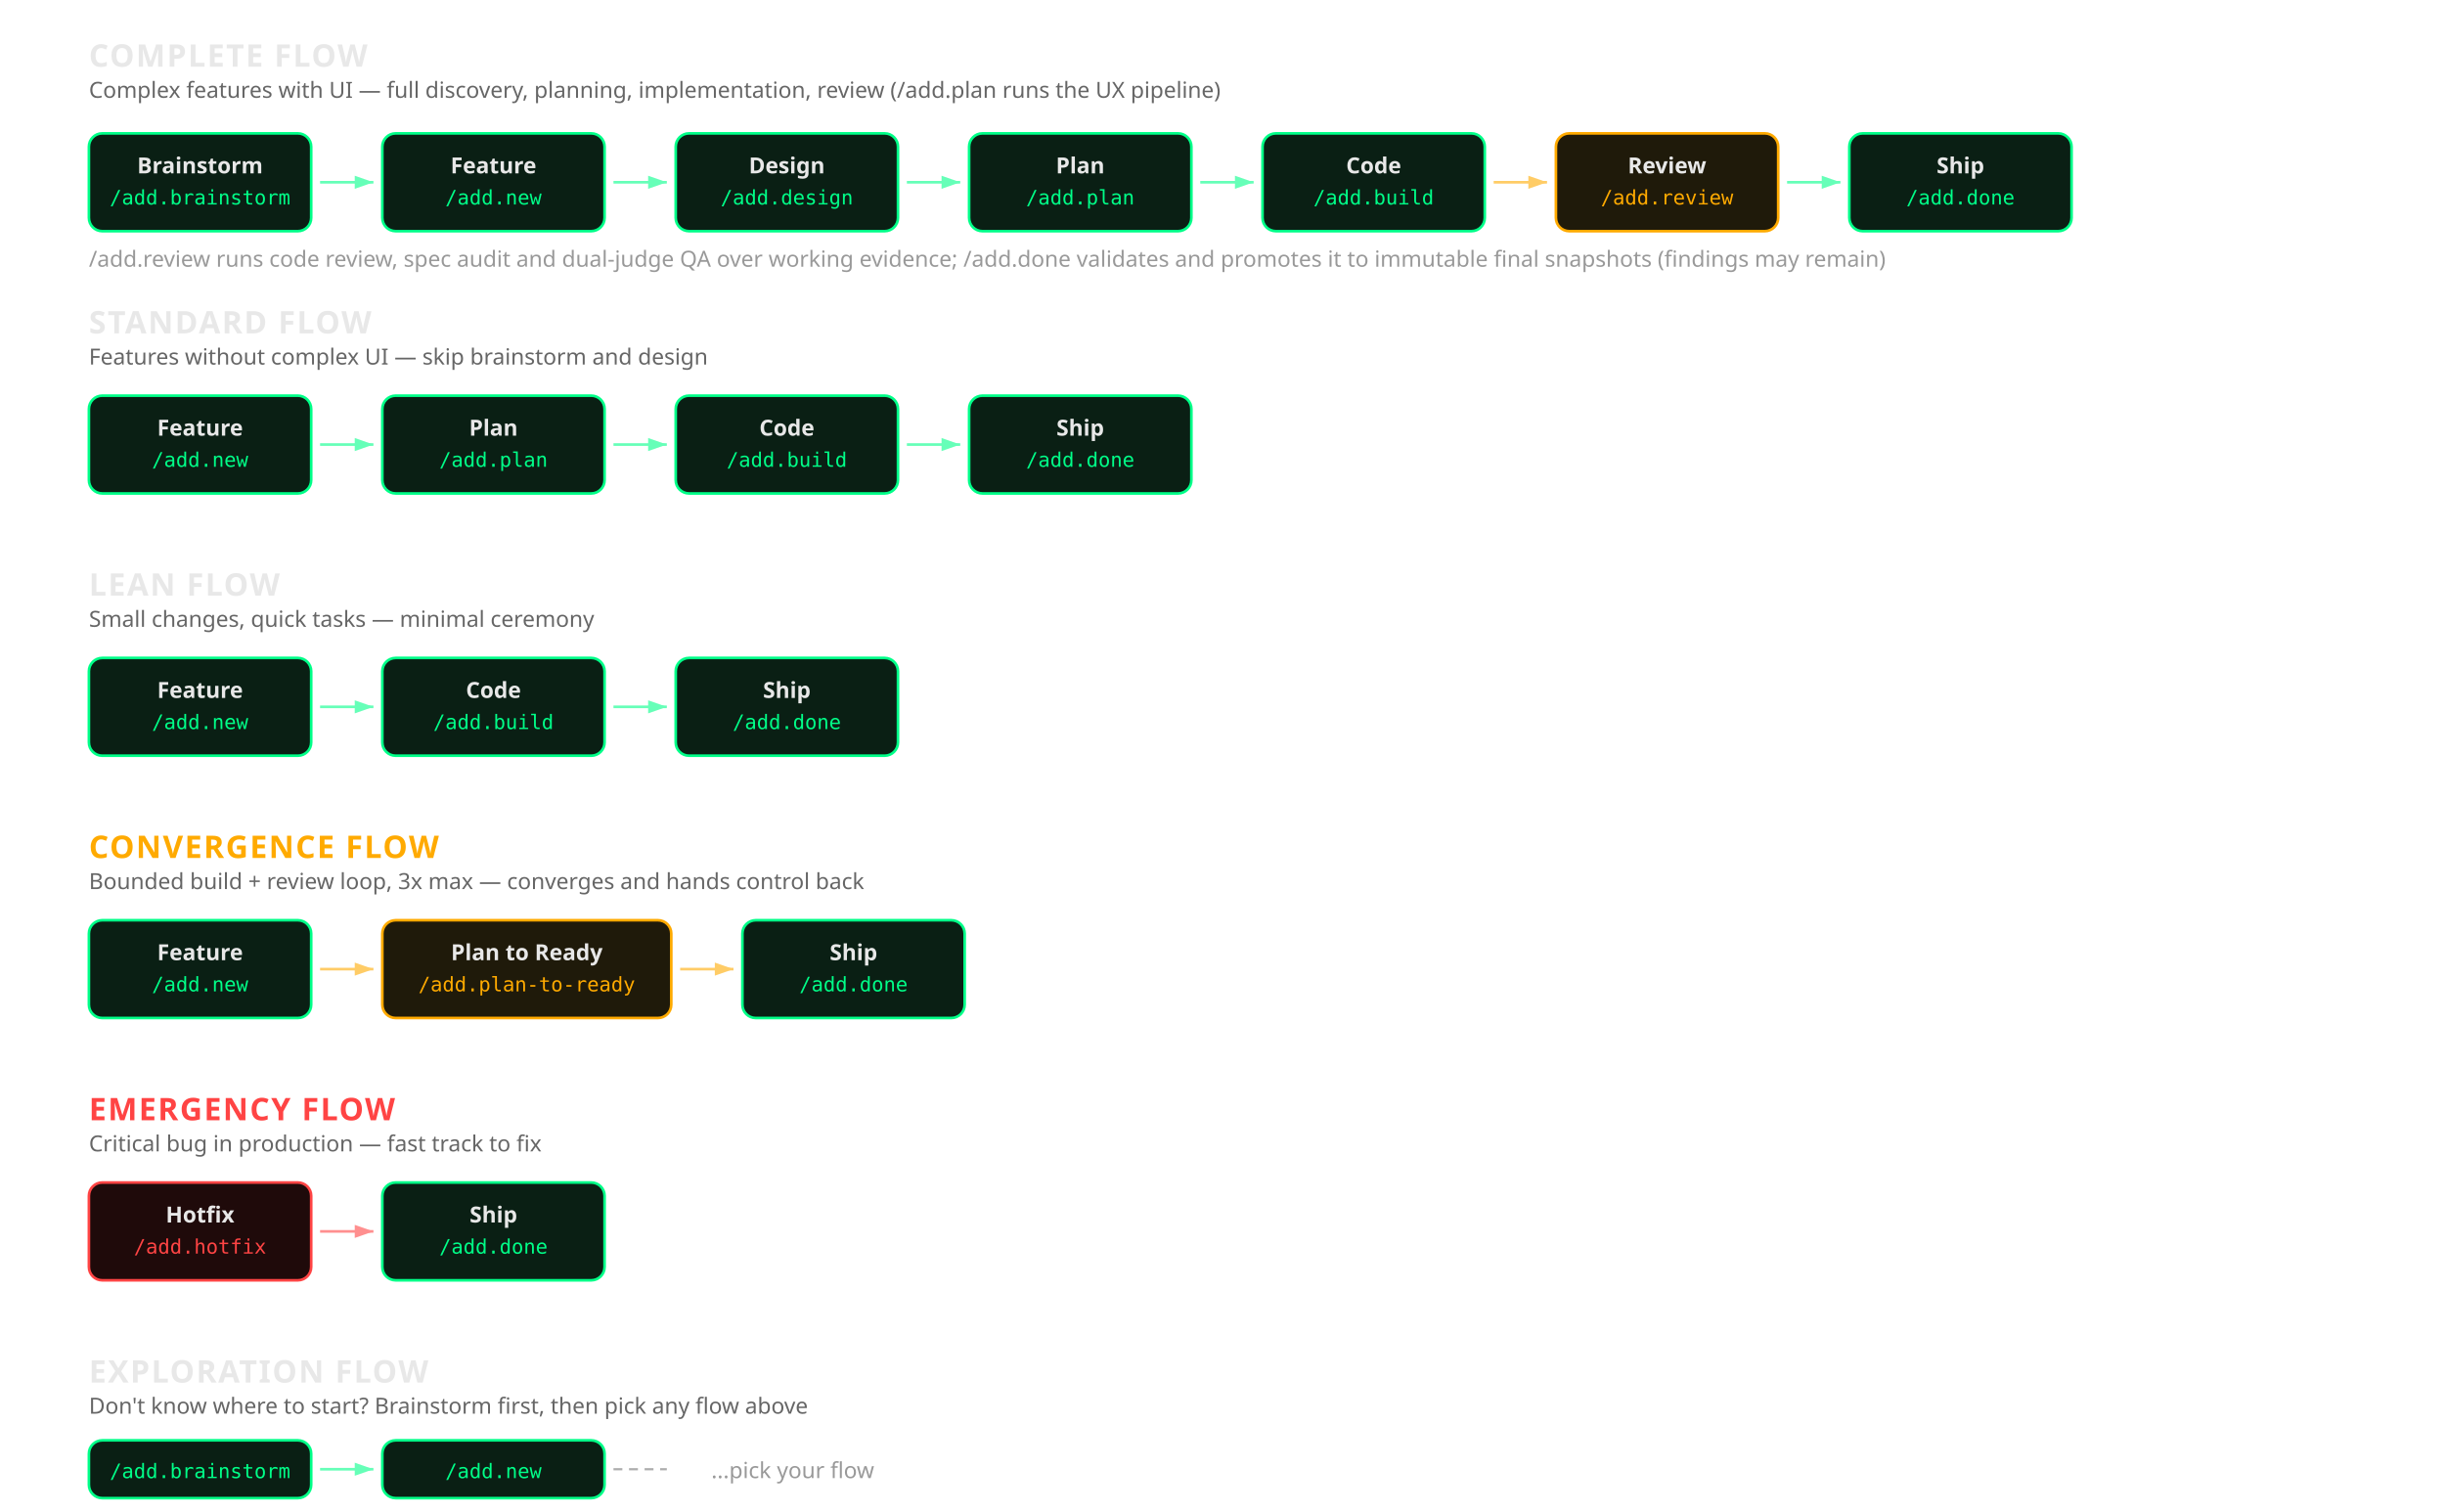
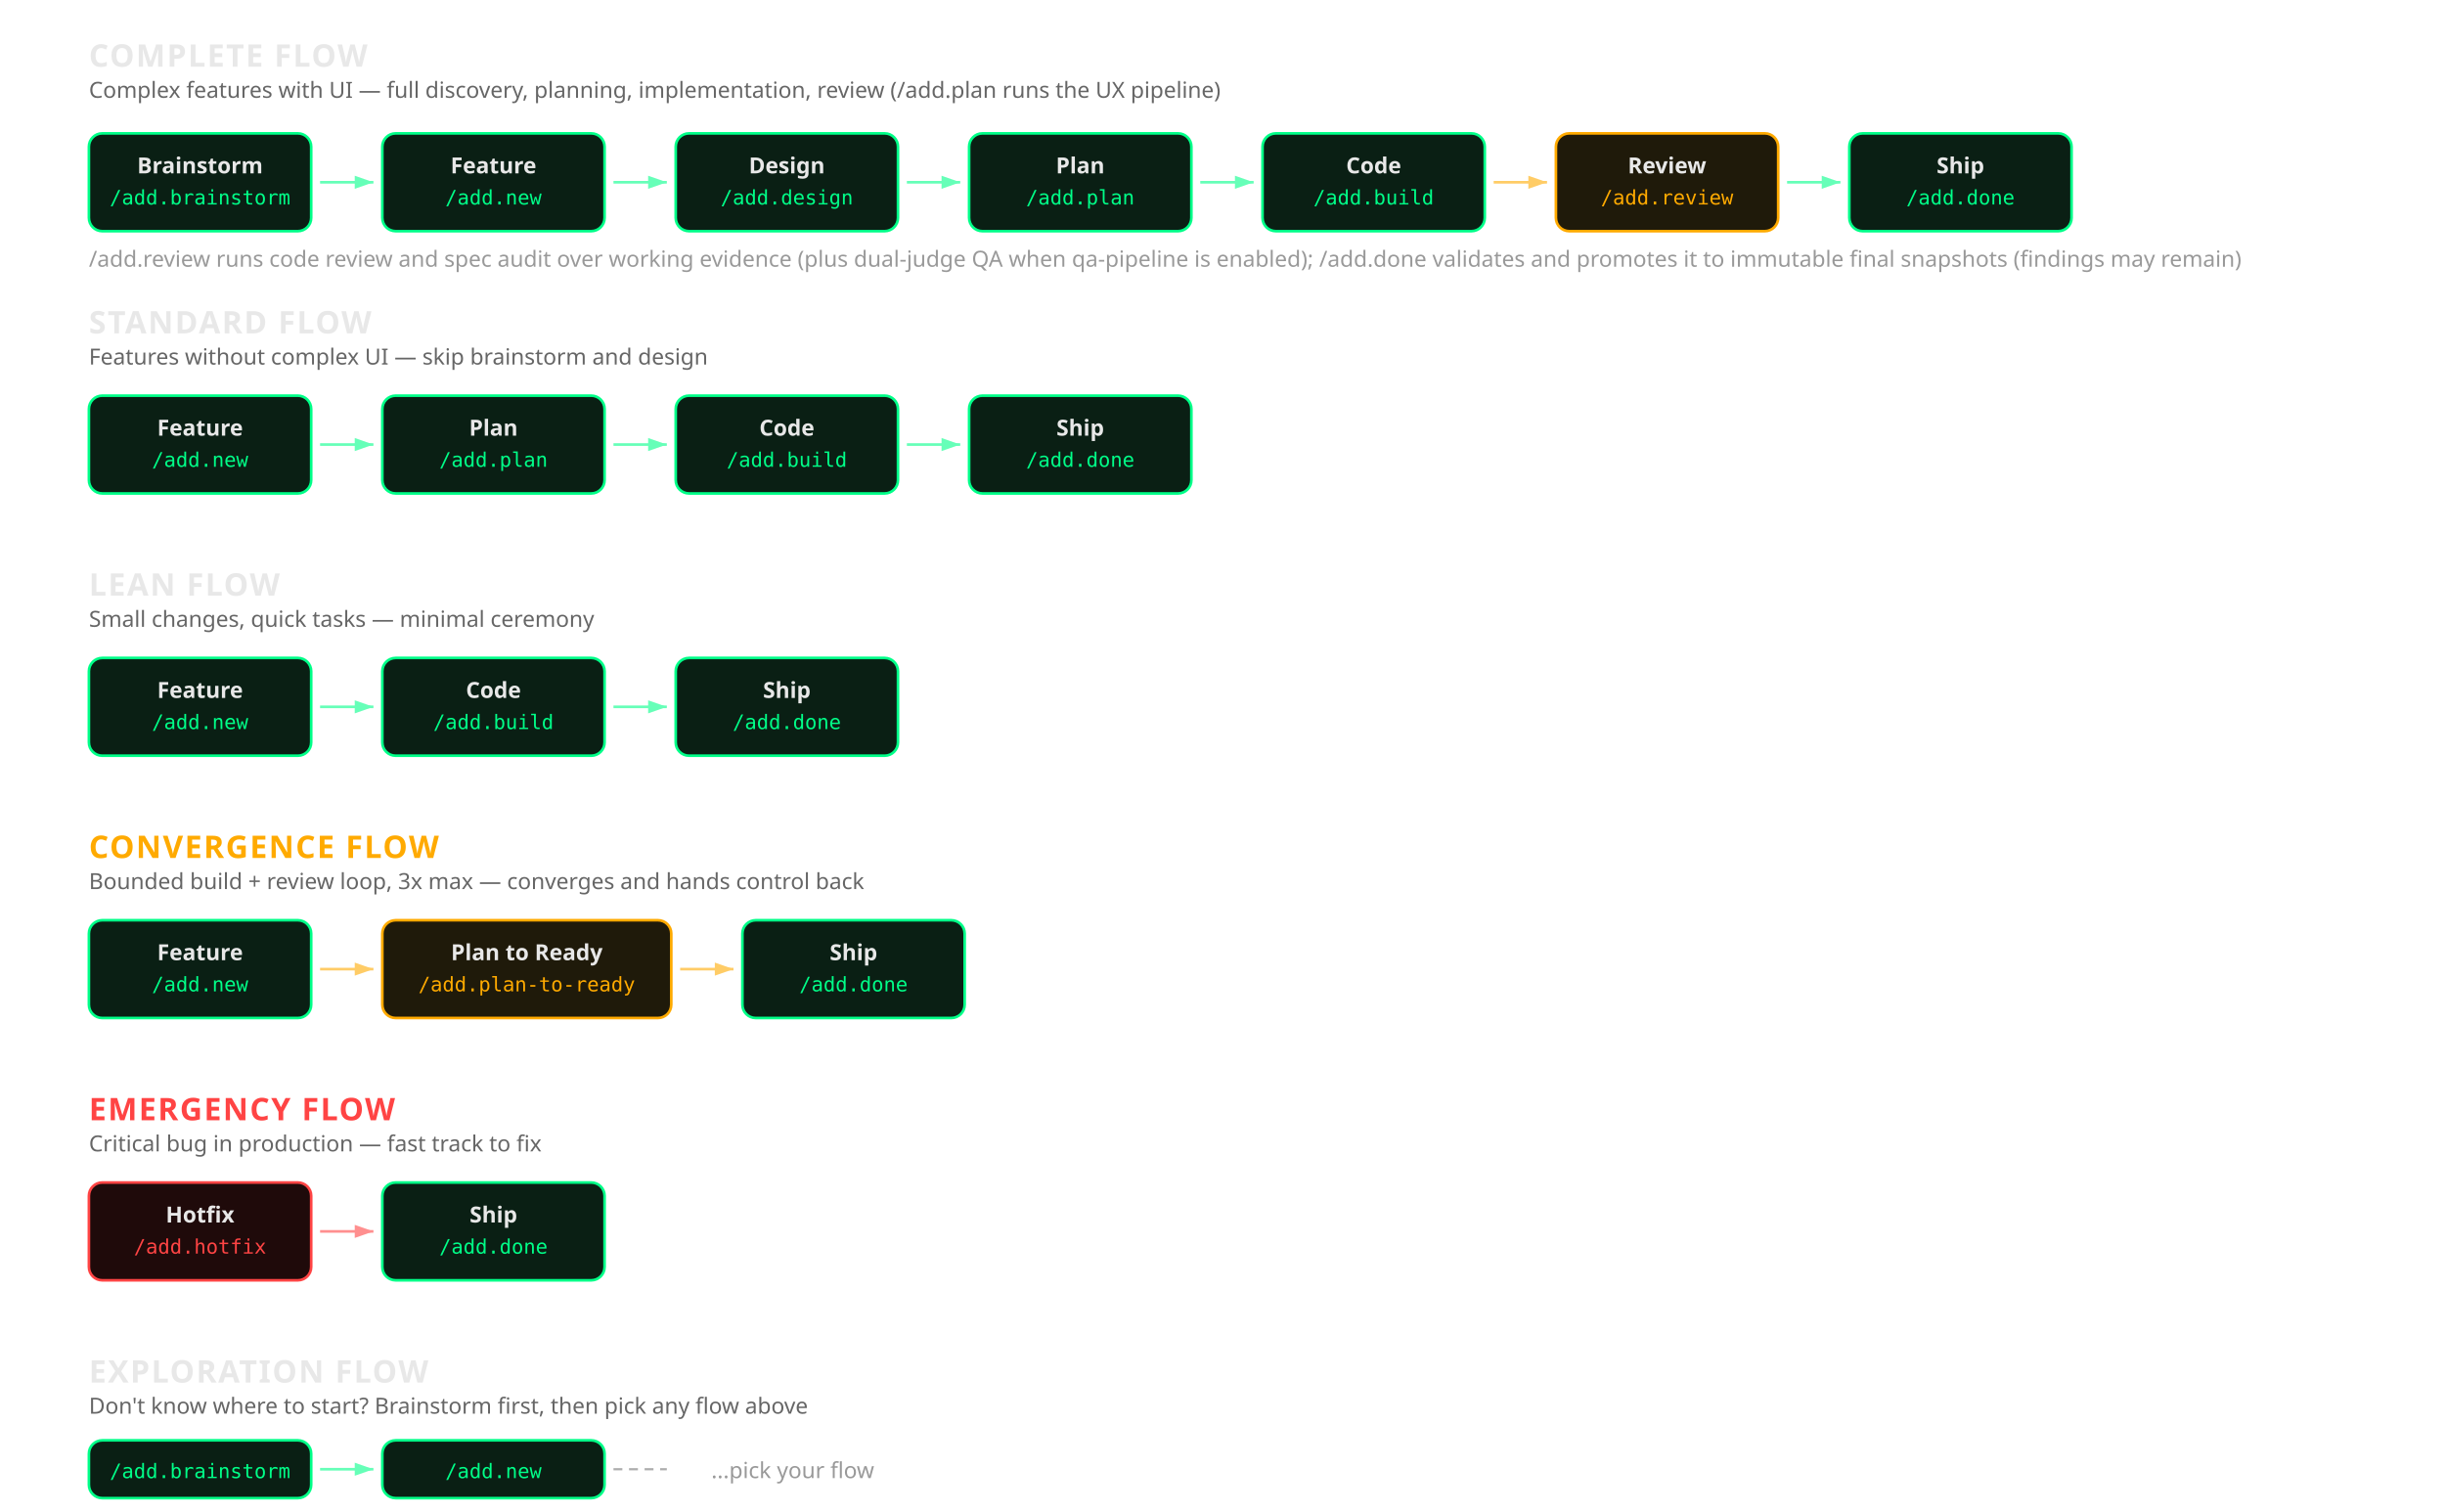
<svg xmlns="http://www.w3.org/2000/svg" viewBox="0 0 1100 680" fill="none">
  <style>
    .title { fill: #e8e8e8; font-family: 'Syne', sans-serif; font-size: 11px; font-weight: 700; }
    .cmd { fill: #00ff88; font-family: 'JetBrains Mono', monospace; font-size: 9px; }
    .desc { fill: #666; font-family: 'Outfit', sans-serif; font-size: 9px; }
    .node { fill: #111; stroke: #222; stroke-width: 1.2; }
    .node-on { fill: #0a1f14; stroke: #00ff88; stroke-width: 1.2; }
    .node-warn { fill: #1f1a0a; stroke: #ffaa00; stroke-width: 1.2; }
    .node-err { fill: #1f0a0a; stroke: #ff4444; stroke-width: 1.2; }
    .ntxt { fill: #e8e8e8; font-family: 'Syne', sans-serif; font-size: 10px; font-weight: 600; }
    .arrow { stroke: #00ff88; stroke-width: 1.2; fill: none; marker-end: url(#ag); opacity: 0.6; }
    .arrow-w { stroke: #ffaa00; stroke-width: 1.2; fill: none; marker-end: url(#aw); opacity: 0.6; }
    .arrow-e { stroke: #ff4444; stroke-width: 1.2; fill: none; marker-end: url(#ae); opacity: 0.6; }
    .arrow-dim { stroke: #333; stroke-width: 1; fill: none; stroke-dasharray: 4 3; opacity: 0.4; }
    .label { fill: #e8e8e8; font-family: 'Syne', sans-serif; font-size: 14px; font-weight: 800; letter-spacing: 0.05em; }
    .sublabel { fill: #666; font-family: 'Outfit', sans-serif; font-size: 10px; }
    .badge { fill: #00ff88; font-family: 'JetBrains Mono', monospace; font-size: 8px; font-weight: 600; }
    .badge-bg { fill: #0a1f14; stroke: #00ff88; stroke-width: 0.8; rx: 4; }
  </style>
  <defs>
    <marker id="ag" viewBox="0 0 10 7" refX="10" refY="3.5" markerWidth="7" markerHeight="5" orient="auto">
      <polygon points="0 0,10 3.5,0 7" fill="#00ff88" />
    </marker>
    <marker id="aw" viewBox="0 0 10 7" refX="10" refY="3.5" markerWidth="7" markerHeight="5" orient="auto">
      <polygon points="0 0,10 3.5,0 7" fill="#ffaa00" />
    </marker>
    <marker id="ae" viewBox="0 0 10 7" refX="10" refY="3.5" markerWidth="7" markerHeight="5" orient="auto">
      <polygon points="0 0,10 3.5,0 7" fill="#ff4444" />
    </marker>
  </defs>
  <text x="40" y="30" class="label">COMPLETE FLOW</text>
  <text x="40" y="44" class="sublabel">Complex features with UI — full discovery, planning, implementation, review (/add.plan runs the UX pipeline)</text>
  <g transform="translate(40, 60)">
    <rect x="0" y="0" width="100" height="44" rx="6" class="node-on" />
    <text x="50" y="18" text-anchor="middle" class="ntxt">Brainstorm</text>
    <text x="50" y="32" text-anchor="middle" class="cmd">/add.brainstorm</text>
  </g>
  <line x1="144" y1="82" x2="168" y2="82" class="arrow" />
  <g transform="translate(172, 60)">
    <rect x="0" y="0" width="100" height="44" rx="6" class="node-on" />
    <text x="50" y="18" text-anchor="middle" class="ntxt">Feature</text>
    <text x="50" y="32" text-anchor="middle" class="cmd">/add.new</text>
  </g>
  <line x1="276" y1="82" x2="300" y2="82" class="arrow" />
  <g transform="translate(304, 60)">
    <rect x="0" y="0" width="100" height="44" rx="6" class="node-on" />
    <text x="50" y="18" text-anchor="middle" class="ntxt">Design</text>
    <text x="50" y="32" text-anchor="middle" class="cmd">/add.design</text>
  </g>
  <line x1="408" y1="82" x2="432" y2="82" class="arrow" />
  <g transform="translate(436, 60)">
    <rect x="0" y="0" width="100" height="44" rx="6" class="node-on" />
    <text x="50" y="18" text-anchor="middle" class="ntxt">Plan</text>
    <text x="50" y="32" text-anchor="middle" class="cmd">/add.plan</text>
  </g>
  <line x1="540" y1="82" x2="564" y2="82" class="arrow" />
  <g transform="translate(568, 60)">
    <rect x="0" y="0" width="100" height="44" rx="6" class="node-on" />
    <text x="50" y="18" text-anchor="middle" class="ntxt">Code</text>
    <text x="50" y="32" text-anchor="middle" class="cmd">/add.build</text>
  </g>
  <line x1="672" y1="82" x2="696" y2="82" class="arrow-w" />
  <g transform="translate(700, 60)">
    <rect x="0" y="0" width="100" height="44" rx="6" class="node-warn" />
    <text x="50" y="18" text-anchor="middle" class="ntxt">Review</text>
    <text x="50" y="32" text-anchor="middle" class="cmd" style="fill:#ffaa00">/add.review</text>
  </g>
  <line x1="804" y1="82" x2="828" y2="82" class="arrow" />
  <g transform="translate(832, 60)">
    <rect x="0" y="0" width="100" height="44" rx="6" class="node-on" />
    <text x="50" y="18" text-anchor="middle" class="ntxt">Ship</text>
    <text x="50" y="32" text-anchor="middle" class="cmd">/add.done</text>
  </g>
-   <text x="40" y="120" class="sublabel" style="fill:#999">/add.review runs code review, spec audit and dual-judge QA over working evidence; /add.done validates and promotes it to immutable final snapshots (findings may remain)</text>
+   <text x="40" y="120" class="sublabel" style="fill:#999">/add.review runs code review and spec audit over working evidence (plus dual-judge QA when qa-pipeline is enabled); /add.done validates and promotes it to immutable final snapshots (findings may remain)</text>
  <text x="40" y="150" class="label">STANDARD FLOW</text>
  <text x="40" y="164" class="sublabel">Features without complex UI — skip brainstorm and design</text>
  <g transform="translate(40, 178)">
    <rect x="0" y="0" width="100" height="44" rx="6" class="node-on" />
    <text x="50" y="18" text-anchor="middle" class="ntxt">Feature</text>
    <text x="50" y="32" text-anchor="middle" class="cmd">/add.new</text>
  </g>
  <line x1="144" y1="200" x2="168" y2="200" class="arrow" />
  <g transform="translate(172, 178)">
    <rect x="0" y="0" width="100" height="44" rx="6" class="node-on" />
    <text x="50" y="18" text-anchor="middle" class="ntxt">Plan</text>
    <text x="50" y="32" text-anchor="middle" class="cmd">/add.plan</text>
  </g>
  <line x1="276" y1="200" x2="300" y2="200" class="arrow" />
  <g transform="translate(304, 178)">
    <rect x="0" y="0" width="100" height="44" rx="6" class="node-on" />
    <text x="50" y="18" text-anchor="middle" class="ntxt">Code</text>
    <text x="50" y="32" text-anchor="middle" class="cmd">/add.build</text>
  </g>
  <line x1="408" y1="200" x2="432" y2="200" class="arrow" />
  <g transform="translate(436, 178)">
    <rect x="0" y="0" width="100" height="44" rx="6" class="node-on" />
    <text x="50" y="18" text-anchor="middle" class="ntxt">Ship</text>
    <text x="50" y="32" text-anchor="middle" class="cmd">/add.done</text>
  </g>
  <text x="40" y="268" class="label">LEAN FLOW</text>
  <text x="40" y="282" class="sublabel">Small changes, quick tasks — minimal ceremony</text>
  <g transform="translate(40, 296)">
    <rect x="0" y="0" width="100" height="44" rx="6" class="node-on" />
    <text x="50" y="18" text-anchor="middle" class="ntxt">Feature</text>
    <text x="50" y="32" text-anchor="middle" class="cmd">/add.new</text>
  </g>
  <line x1="144" y1="318" x2="168" y2="318" class="arrow" />
  <g transform="translate(172, 296)">
    <rect x="0" y="0" width="100" height="44" rx="6" class="node-on" />
    <text x="50" y="18" text-anchor="middle" class="ntxt">Code</text>
    <text x="50" y="32" text-anchor="middle" class="cmd">/add.build</text>
  </g>
  <line x1="276" y1="318" x2="300" y2="318" class="arrow" />
  <g transform="translate(304, 296)">
    <rect x="0" y="0" width="100" height="44" rx="6" class="node-on" />
    <text x="50" y="18" text-anchor="middle" class="ntxt">Ship</text>
    <text x="50" y="32" text-anchor="middle" class="cmd">/add.done</text>
  </g>
  <text x="40" y="386" class="label" style="fill:#ffaa00">CONVERGENCE FLOW</text>
  <text x="40" y="400" class="sublabel">Bounded build + review loop, 3x max — converges and hands control back</text>
  <g transform="translate(40, 414)">
    <rect x="0" y="0" width="100" height="44" rx="6" class="node-on" />
    <text x="50" y="18" text-anchor="middle" class="ntxt">Feature</text>
    <text x="50" y="32" text-anchor="middle" class="cmd">/add.new</text>
  </g>
  <line x1="144" y1="436" x2="168" y2="436" class="arrow-w" />
  <g transform="translate(172, 414)">
    <rect x="0" y="0" width="130" height="44" rx="6" class="node-warn" />
    <text x="65" y="18" text-anchor="middle" class="ntxt">Plan to Ready</text>
    <text x="65" y="32" text-anchor="middle" class="cmd" style="fill:#ffaa00">/add.plan-to-ready</text>
  </g>
  <line x1="306" y1="436" x2="330" y2="436" class="arrow-w" />
  <g transform="translate(334, 414)">
    <rect x="0" y="0" width="100" height="44" rx="6" class="node-on" />
    <text x="50" y="18" text-anchor="middle" class="ntxt">Ship</text>
    <text x="50" y="32" text-anchor="middle" class="cmd">/add.done</text>
  </g>
  <text x="40" y="504" class="label" style="fill:#ff4444">EMERGENCY FLOW</text>
  <text x="40" y="518" class="sublabel">Critical bug in production — fast track to fix</text>
  <g transform="translate(40, 532)">
    <rect x="0" y="0" width="100" height="44" rx="6" class="node-err" />
    <text x="50" y="18" text-anchor="middle" class="ntxt">Hotfix</text>
    <text x="50" y="32" text-anchor="middle" class="cmd" style="fill:#ff4444">/add.hotfix</text>
  </g>
  <line x1="144" y1="554" x2="168" y2="554" class="arrow-e" />
  <g transform="translate(172, 532)">
    <rect x="0" y="0" width="100" height="44" rx="6" class="node-on" />
    <text x="50" y="18" text-anchor="middle" class="ntxt">Ship</text>
    <text x="50" y="32" text-anchor="middle" class="cmd">/add.done</text>
  </g>
  <text x="40" y="622" class="label">EXPLORATION FLOW</text>
  <text x="40" y="636" class="sublabel">Don't know where to start? Brainstorm first, then pick any flow above</text>
  <g transform="translate(40, 648)">
    <rect x="0" y="0" width="100" height="26" rx="6" class="node-on" />
    <text x="50" y="17" text-anchor="middle" class="cmd">/add.brainstorm</text>
  </g>
  <line x1="144" y1="661" x2="168" y2="661" class="arrow" />
  <g transform="translate(172, 648)">
    <rect x="0" y="0" width="100" height="26" rx="6" class="node-on" />
    <text x="50" y="17" text-anchor="middle" class="cmd">/add.new</text>
  </g>
  <line x1="276" y1="661" x2="300" y2="661" class="arrow-dim" />
  <text x="320" y="665" class="sublabel" style="fill:#999">...pick your flow</text>
</svg>
